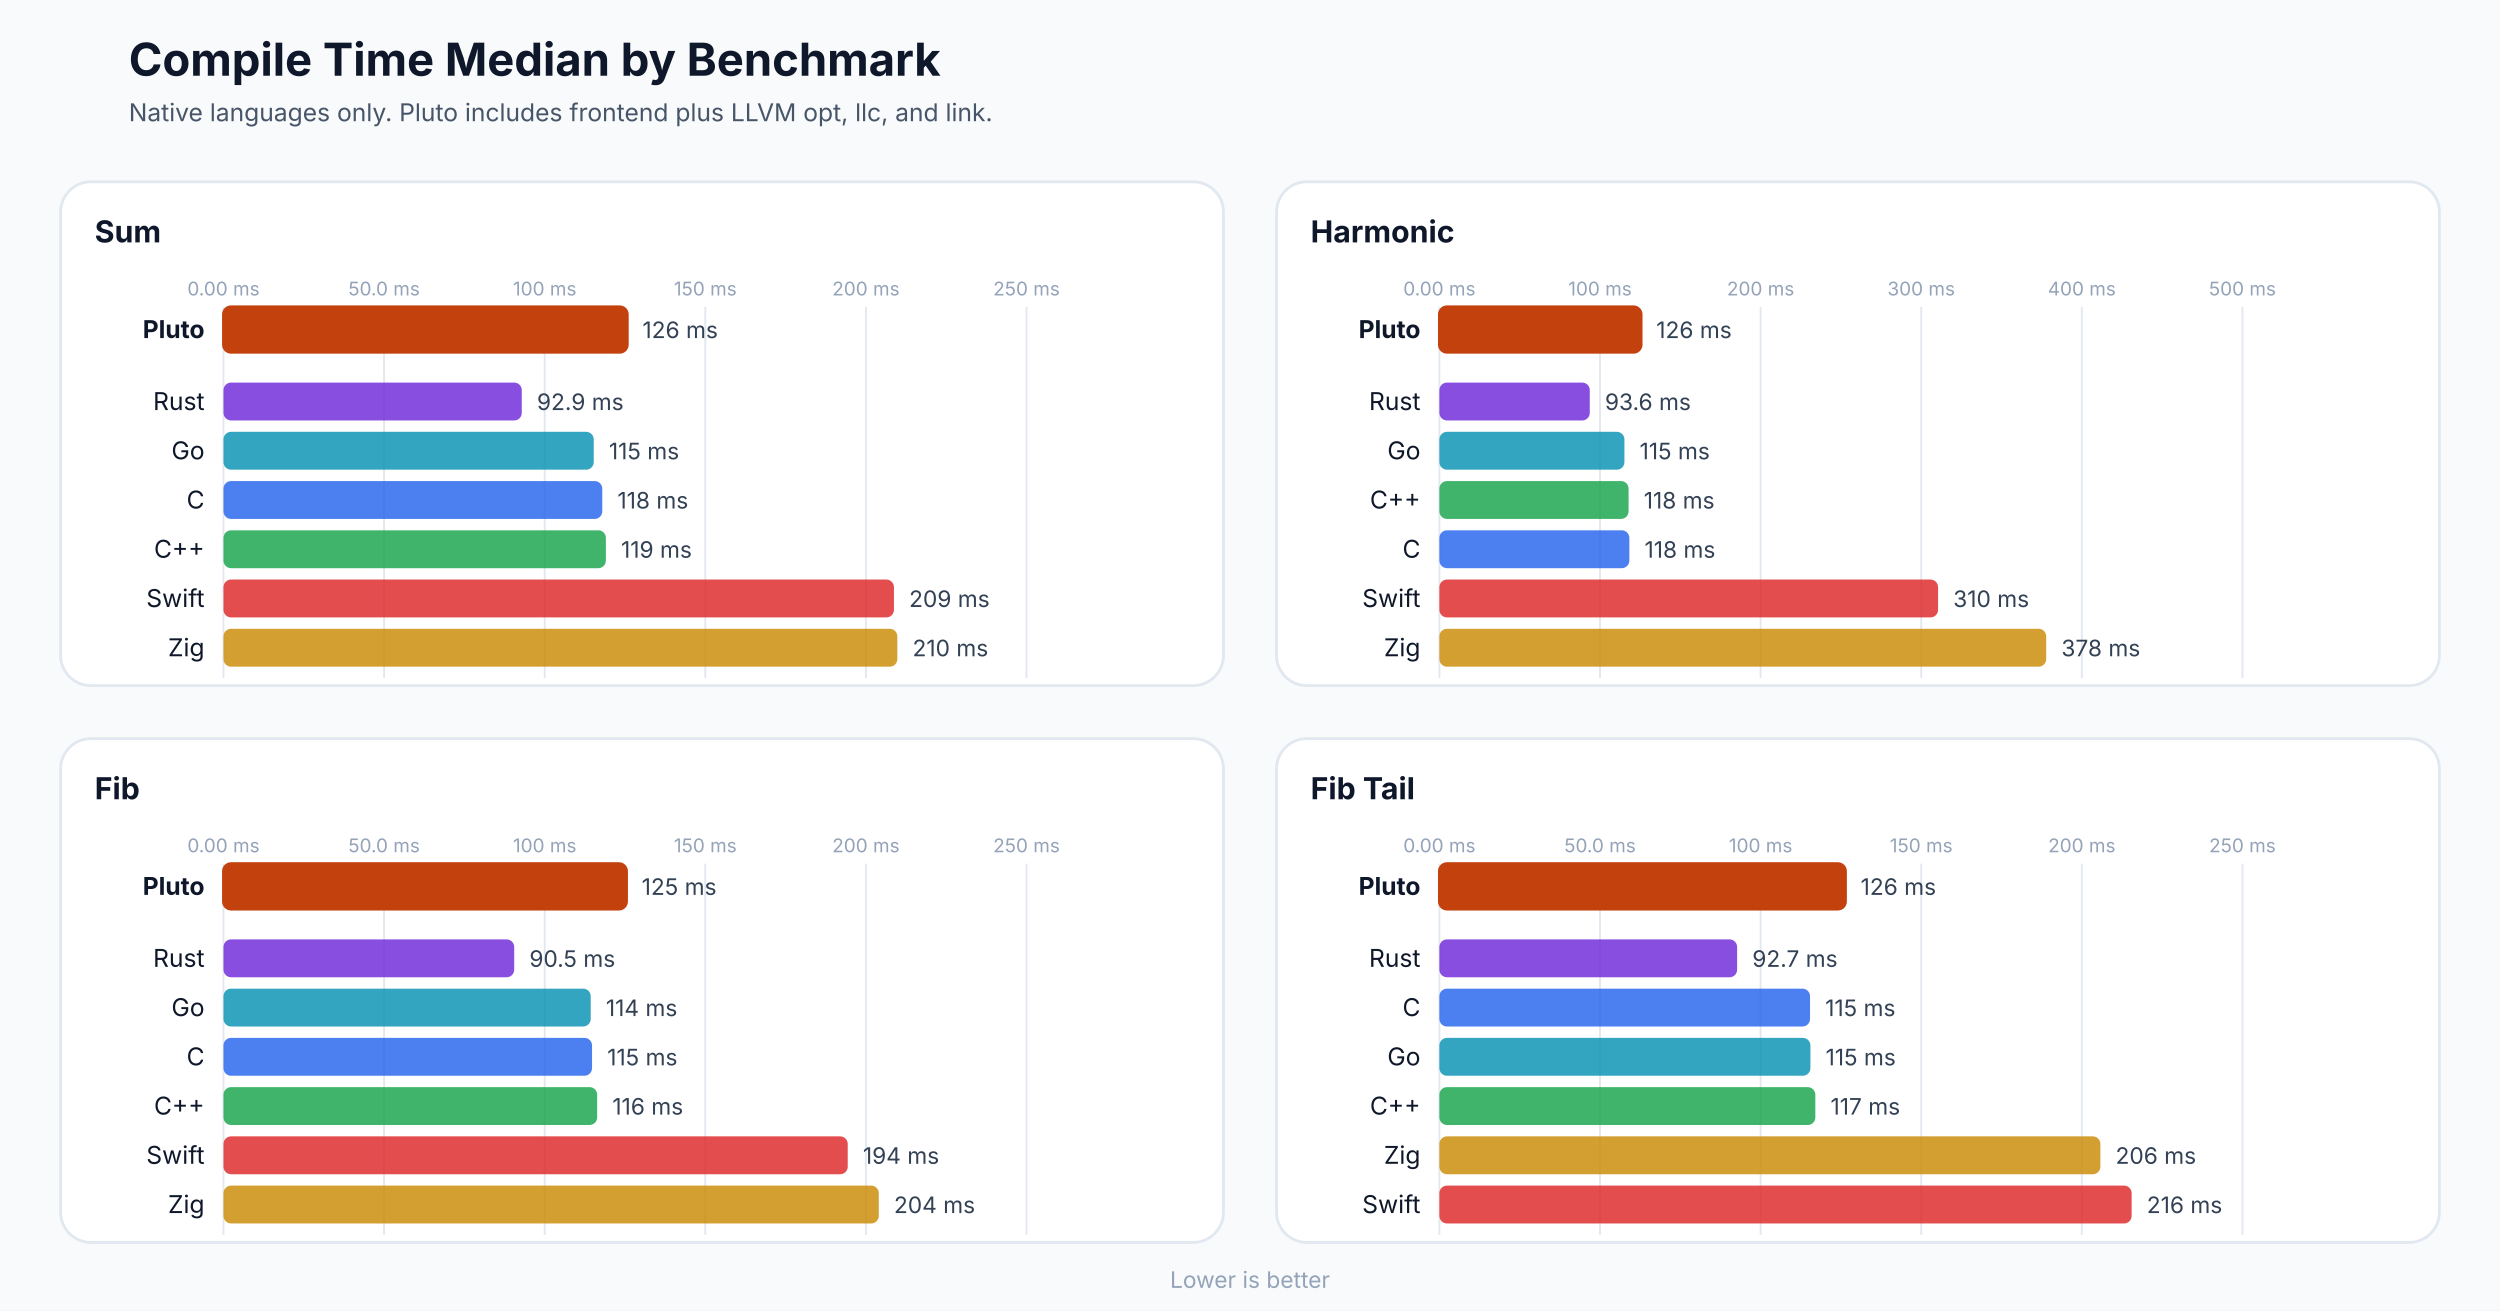
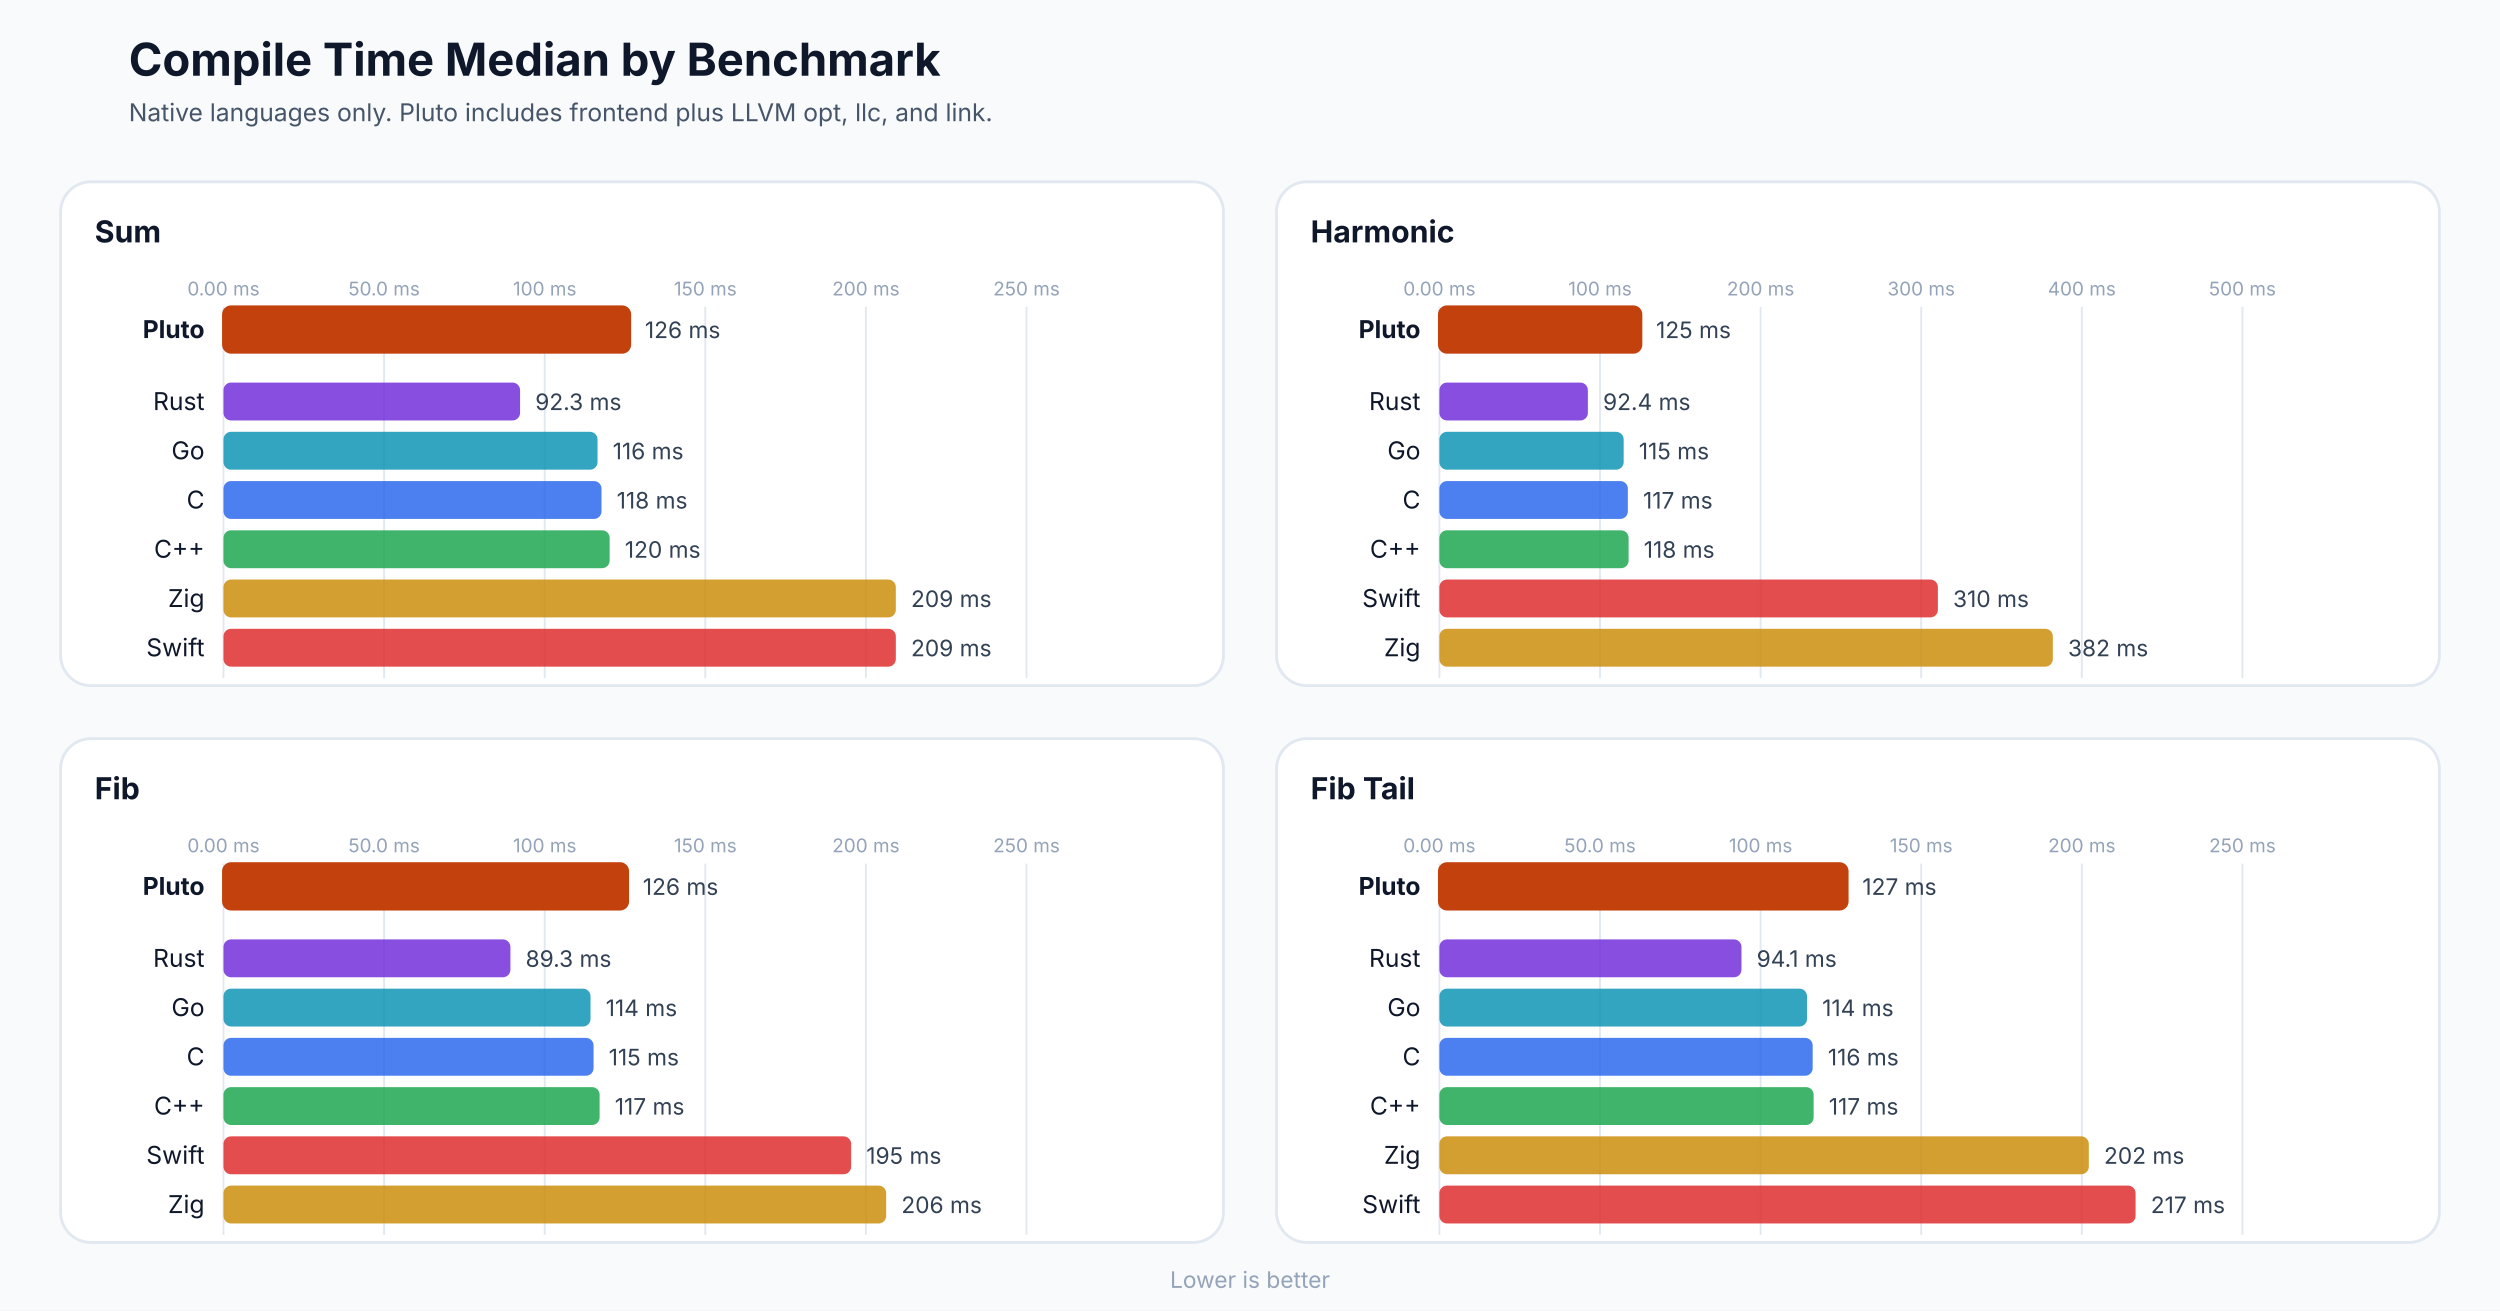
<svg xmlns="http://www.w3.org/2000/svg" width="1320" height="692" viewBox="0 0 1320 692" role="img" aria-labelledby="chart-title chart-desc">
  <rect width="1320" height="692" fill="#f8fafc" />
  <text x="68" y="40" fill="#0f172a" font-size="24" font-weight="700" font-family="ui-sans-serif, system-ui, -apple-system, BlinkMacSystemFont, sans-serif">Compile Time Median by Benchmark</text>
  <text x="68" y="64" fill="#475569" font-size="13" font-family="ui-sans-serif, system-ui, -apple-system, BlinkMacSystemFont, sans-serif">Native languages only. Pluto includes frontend plus LLVM opt, llc, and link.</text>
  <rect x="32" y="96" width="614" height="266" rx="16" fill="#ffffff" stroke="#e2e8f0" stroke-width="1.5" />
  <text x="50" y="128" fill="#0f172a" font-size="16" font-weight="700" font-family="ui-sans-serif, system-ui, -apple-system, BlinkMacSystemFont, sans-serif">Sum</text>
  <line x1="118.0" y1="162" x2="118.0" y2="358" stroke="#e2e8f0" stroke-width="1" />
  <text x="118.0" y="156" text-anchor="middle" fill="#94a3b8" font-size="10" font-family="ui-sans-serif, system-ui, -apple-system, BlinkMacSystemFont, sans-serif">0.00 ms</text>
  <line x1="202.8" y1="162" x2="202.8" y2="358" stroke="#e2e8f0" stroke-width="1" />
  <text x="202.8" y="156" text-anchor="middle" fill="#94a3b8" font-size="10" font-family="ui-sans-serif, system-ui, -apple-system, BlinkMacSystemFont, sans-serif">50.0 ms</text>
  <line x1="287.6" y1="162" x2="287.6" y2="358" stroke="#e2e8f0" stroke-width="1" />
  <text x="287.6" y="156" text-anchor="middle" fill="#94a3b8" font-size="10" font-family="ui-sans-serif, system-ui, -apple-system, BlinkMacSystemFont, sans-serif">100 ms</text>
  <line x1="372.4" y1="162" x2="372.4" y2="358" stroke="#e2e8f0" stroke-width="1" />
  <text x="372.4" y="156" text-anchor="middle" fill="#94a3b8" font-size="10" font-family="ui-sans-serif, system-ui, -apple-system, BlinkMacSystemFont, sans-serif">150 ms</text>
  <line x1="457.2" y1="162" x2="457.2" y2="358" stroke="#e2e8f0" stroke-width="1" />
  <text x="457.2" y="156" text-anchor="middle" fill="#94a3b8" font-size="10" font-family="ui-sans-serif, system-ui, -apple-system, BlinkMacSystemFont, sans-serif">200 ms</text>
  <line x1="542.0" y1="162" x2="542.0" y2="358" stroke="#e2e8f0" stroke-width="1" />
  <text x="542.0" y="156" text-anchor="middle" fill="#94a3b8" font-size="10" font-family="ui-sans-serif, system-ui, -apple-system, BlinkMacSystemFont, sans-serif">250 ms</text>
  <text x="108" y="178.5" text-anchor="end" fill="#0f172a" font-size="13" font-weight="700" font-family="ui-sans-serif, system-ui, -apple-system, BlinkMacSystemFont, sans-serif">Pluto</text>
-   <rect x="118" y="162" width="213.2" height="24" rx="4" fill="#c2410c" fill-opacity="1.0" stroke="#c2410c" stroke-width="1.5" />
-   <text x="339.2" y="178.5" text-anchor="start" fill="#334155" font-size="12" font-family="ui-sans-serif, system-ui, -apple-system, BlinkMacSystemFont, sans-serif">126 ms</text>
+   <rect x="118" y="162" width="214.5" height="24" rx="4" fill="#c2410c" fill-opacity="1.0" stroke="#c2410c" stroke-width="1.5" />
+   <text x="340.5" y="178.5" text-anchor="start" fill="#334155" font-size="12" font-family="ui-sans-serif, system-ui, -apple-system, BlinkMacSystemFont, sans-serif">126 ms</text>
  <text x="108" y="216.5" text-anchor="end" fill="#0f172a" font-size="13" font-weight="400" font-family="ui-sans-serif, system-ui, -apple-system, BlinkMacSystemFont, sans-serif">Rust</text>
-   <rect x="118" y="202" width="157.5" height="20" rx="4" fill="#6d28d9" fill-opacity="0.82" />
-   <text x="283.5" y="216.5" text-anchor="start" fill="#334155" font-size="12" font-family="ui-sans-serif, system-ui, -apple-system, BlinkMacSystemFont, sans-serif">92.9 ms</text>
+   <rect x="118" y="202" width="156.6" height="20" rx="4" fill="#6d28d9" fill-opacity="0.82" />
+   <text x="282.6" y="216.5" text-anchor="start" fill="#334155" font-size="12" font-family="ui-sans-serif, system-ui, -apple-system, BlinkMacSystemFont, sans-serif">92.3 ms</text>
  <text x="108" y="242.5" text-anchor="end" fill="#0f172a" font-size="13" font-weight="400" font-family="ui-sans-serif, system-ui, -apple-system, BlinkMacSystemFont, sans-serif">Go</text>
-   <rect x="118" y="228" width="195.5" height="20" rx="4" fill="#0891b2" fill-opacity="0.82" />
-   <text x="321.5" y="242.5" text-anchor="start" fill="#334155" font-size="12" font-family="ui-sans-serif, system-ui, -apple-system, BlinkMacSystemFont, sans-serif">115 ms</text>
+   <rect x="118" y="228" width="197.5" height="20" rx="4" fill="#0891b2" fill-opacity="0.82" />
+   <text x="323.5" y="242.5" text-anchor="start" fill="#334155" font-size="12" font-family="ui-sans-serif, system-ui, -apple-system, BlinkMacSystemFont, sans-serif">116 ms</text>
  <text x="108" y="268.5" text-anchor="end" fill="#0f172a" font-size="13" font-weight="400" font-family="ui-sans-serif, system-ui, -apple-system, BlinkMacSystemFont, sans-serif">C</text>
-   <rect x="118" y="254" width="200.0" height="20" rx="4" fill="#2563eb" fill-opacity="0.82" />
-   <text x="326.0" y="268.5" text-anchor="start" fill="#334155" font-size="12" font-family="ui-sans-serif, system-ui, -apple-system, BlinkMacSystemFont, sans-serif">118 ms</text>
+   <rect x="118" y="254" width="199.6" height="20" rx="4" fill="#2563eb" fill-opacity="0.82" />
+   <text x="325.6" y="268.5" text-anchor="start" fill="#334155" font-size="12" font-family="ui-sans-serif, system-ui, -apple-system, BlinkMacSystemFont, sans-serif">118 ms</text>
  <text x="108" y="294.5" text-anchor="end" fill="#0f172a" font-size="13" font-weight="400" font-family="ui-sans-serif, system-ui, -apple-system, BlinkMacSystemFont, sans-serif">C++</text>
-   <rect x="118" y="280" width="201.9" height="20" rx="4" fill="#16a34a" fill-opacity="0.82" />
-   <text x="327.9" y="294.5" text-anchor="start" fill="#334155" font-size="12" font-family="ui-sans-serif, system-ui, -apple-system, BlinkMacSystemFont, sans-serif">119 ms</text>
-   <text x="108" y="320.5" text-anchor="end" fill="#0f172a" font-size="13" font-weight="400" font-family="ui-sans-serif, system-ui, -apple-system, BlinkMacSystemFont, sans-serif">Swift</text>
-   <rect x="118" y="306" width="354.0" height="20" rx="4" fill="#dc2626" fill-opacity="0.82" />
-   <text x="480.0" y="320.5" text-anchor="start" fill="#334155" font-size="12" font-family="ui-sans-serif, system-ui, -apple-system, BlinkMacSystemFont, sans-serif">209 ms</text>
-   <text x="108" y="346.5" text-anchor="end" fill="#0f172a" font-size="13" font-weight="400" font-family="ui-sans-serif, system-ui, -apple-system, BlinkMacSystemFont, sans-serif">Zig</text>
-   <rect x="118" y="332" width="355.8" height="20" rx="4" fill="#ca8a04" fill-opacity="0.82" />
-   <text x="481.8" y="346.5" text-anchor="start" fill="#334155" font-size="12" font-family="ui-sans-serif, system-ui, -apple-system, BlinkMacSystemFont, sans-serif">210 ms</text>
+   <rect x="118" y="280" width="203.9" height="20" rx="4" fill="#16a34a" fill-opacity="0.82" />
+   <text x="329.9" y="294.5" text-anchor="start" fill="#334155" font-size="12" font-family="ui-sans-serif, system-ui, -apple-system, BlinkMacSystemFont, sans-serif">120 ms</text>
+   <text x="108" y="320.5" text-anchor="end" fill="#0f172a" font-size="13" font-weight="400" font-family="ui-sans-serif, system-ui, -apple-system, BlinkMacSystemFont, sans-serif">Zig</text>
+   <rect x="118" y="306" width="355.0" height="20" rx="4" fill="#ca8a04" fill-opacity="0.82" />
+   <text x="481.0" y="320.5" text-anchor="start" fill="#334155" font-size="12" font-family="ui-sans-serif, system-ui, -apple-system, BlinkMacSystemFont, sans-serif">209 ms</text>
+   <text x="108" y="346.5" text-anchor="end" fill="#0f172a" font-size="13" font-weight="400" font-family="ui-sans-serif, system-ui, -apple-system, BlinkMacSystemFont, sans-serif">Swift</text>
+   <rect x="118" y="332" width="355.0" height="20" rx="4" fill="#dc2626" fill-opacity="0.82" />
+   <text x="481.0" y="346.5" text-anchor="start" fill="#334155" font-size="12" font-family="ui-sans-serif, system-ui, -apple-system, BlinkMacSystemFont, sans-serif">209 ms</text>
  <rect x="674" y="96" width="614" height="266" rx="16" fill="#ffffff" stroke="#e2e8f0" stroke-width="1.5" />
  <text x="692" y="128" fill="#0f172a" font-size="16" font-weight="700" font-family="ui-sans-serif, system-ui, -apple-system, BlinkMacSystemFont, sans-serif">Harmonic</text>
  <line x1="760.0" y1="162" x2="760.0" y2="358" stroke="#e2e8f0" stroke-width="1" />
  <text x="760.0" y="156" text-anchor="middle" fill="#94a3b8" font-size="10" font-family="ui-sans-serif, system-ui, -apple-system, BlinkMacSystemFont, sans-serif">0.00 ms</text>
  <line x1="844.8" y1="162" x2="844.8" y2="358" stroke="#e2e8f0" stroke-width="1" />
  <text x="844.8" y="156" text-anchor="middle" fill="#94a3b8" font-size="10" font-family="ui-sans-serif, system-ui, -apple-system, BlinkMacSystemFont, sans-serif">100 ms</text>
  <line x1="929.6" y1="162" x2="929.6" y2="358" stroke="#e2e8f0" stroke-width="1" />
  <text x="929.6" y="156" text-anchor="middle" fill="#94a3b8" font-size="10" font-family="ui-sans-serif, system-ui, -apple-system, BlinkMacSystemFont, sans-serif">200 ms</text>
  <line x1="1014.4" y1="162" x2="1014.4" y2="358" stroke="#e2e8f0" stroke-width="1" />
  <text x="1014.4" y="156" text-anchor="middle" fill="#94a3b8" font-size="10" font-family="ui-sans-serif, system-ui, -apple-system, BlinkMacSystemFont, sans-serif">300 ms</text>
  <line x1="1099.2" y1="162" x2="1099.2" y2="358" stroke="#e2e8f0" stroke-width="1" />
  <text x="1099.2" y="156" text-anchor="middle" fill="#94a3b8" font-size="10" font-family="ui-sans-serif, system-ui, -apple-system, BlinkMacSystemFont, sans-serif">400 ms</text>
  <line x1="1184.0" y1="162" x2="1184.0" y2="358" stroke="#e2e8f0" stroke-width="1" />
  <text x="1184.0" y="156" text-anchor="middle" fill="#94a3b8" font-size="10" font-family="ui-sans-serif, system-ui, -apple-system, BlinkMacSystemFont, sans-serif">500 ms</text>
  <text x="750" y="178.5" text-anchor="end" fill="#0f172a" font-size="13" font-weight="700" font-family="ui-sans-serif, system-ui, -apple-system, BlinkMacSystemFont, sans-serif">Pluto</text>
-   <rect x="760" y="162" width="106.5" height="24" rx="4" fill="#c2410c" fill-opacity="1.0" stroke="#c2410c" stroke-width="1.5" />
-   <text x="874.5" y="178.5" text-anchor="start" fill="#334155" font-size="12" font-family="ui-sans-serif, system-ui, -apple-system, BlinkMacSystemFont, sans-serif">126 ms</text>
+   <rect x="760" y="162" width="106.4" height="24" rx="4" fill="#c2410c" fill-opacity="1.0" stroke="#c2410c" stroke-width="1.5" />
+   <text x="874.4" y="178.5" text-anchor="start" fill="#334155" font-size="12" font-family="ui-sans-serif, system-ui, -apple-system, BlinkMacSystemFont, sans-serif">125 ms</text>
  <text x="750" y="216.5" text-anchor="end" fill="#0f172a" font-size="13" font-weight="400" font-family="ui-sans-serif, system-ui, -apple-system, BlinkMacSystemFont, sans-serif">Rust</text>
-   <rect x="760" y="202" width="79.4" height="20" rx="4" fill="#6d28d9" fill-opacity="0.82" />
-   <text x="847.4" y="216.5" text-anchor="start" fill="#334155" font-size="12" font-family="ui-sans-serif, system-ui, -apple-system, BlinkMacSystemFont, sans-serif">93.6 ms</text>
+   <rect x="760" y="202" width="78.4" height="20" rx="4" fill="#6d28d9" fill-opacity="0.82" />
+   <text x="846.4" y="216.5" text-anchor="start" fill="#334155" font-size="12" font-family="ui-sans-serif, system-ui, -apple-system, BlinkMacSystemFont, sans-serif">92.4 ms</text>
  <text x="750" y="242.5" text-anchor="end" fill="#0f172a" font-size="13" font-weight="400" font-family="ui-sans-serif, system-ui, -apple-system, BlinkMacSystemFont, sans-serif">Go</text>
-   <rect x="760" y="228" width="97.7" height="20" rx="4" fill="#0891b2" fill-opacity="0.82" />
-   <text x="865.7" y="242.5" text-anchor="start" fill="#334155" font-size="12" font-family="ui-sans-serif, system-ui, -apple-system, BlinkMacSystemFont, sans-serif">115 ms</text>
-   <text x="750" y="268.5" text-anchor="end" fill="#0f172a" font-size="13" font-weight="400" font-family="ui-sans-serif, system-ui, -apple-system, BlinkMacSystemFont, sans-serif">C++</text>
-   <rect x="760" y="254" width="99.9" height="20" rx="4" fill="#16a34a" fill-opacity="0.82" />
-   <text x="867.9" y="268.5" text-anchor="start" fill="#334155" font-size="12" font-family="ui-sans-serif, system-ui, -apple-system, BlinkMacSystemFont, sans-serif">118 ms</text>
-   <text x="750" y="294.5" text-anchor="end" fill="#0f172a" font-size="13" font-weight="400" font-family="ui-sans-serif, system-ui, -apple-system, BlinkMacSystemFont, sans-serif">C</text>
-   <rect x="760" y="280" width="100.3" height="20" rx="4" fill="#2563eb" fill-opacity="0.82" />
-   <text x="868.3" y="294.5" text-anchor="start" fill="#334155" font-size="12" font-family="ui-sans-serif, system-ui, -apple-system, BlinkMacSystemFont, sans-serif">118 ms</text>
+   <rect x="760" y="228" width="97.3" height="20" rx="4" fill="#0891b2" fill-opacity="0.82" />
+   <text x="865.3" y="242.5" text-anchor="start" fill="#334155" font-size="12" font-family="ui-sans-serif, system-ui, -apple-system, BlinkMacSystemFont, sans-serif">115 ms</text>
+   <text x="750" y="268.5" text-anchor="end" fill="#0f172a" font-size="13" font-weight="400" font-family="ui-sans-serif, system-ui, -apple-system, BlinkMacSystemFont, sans-serif">C</text>
+   <rect x="760" y="254" width="99.5" height="20" rx="4" fill="#2563eb" fill-opacity="0.82" />
+   <text x="867.5" y="268.5" text-anchor="start" fill="#334155" font-size="12" font-family="ui-sans-serif, system-ui, -apple-system, BlinkMacSystemFont, sans-serif">117 ms</text>
+   <text x="750" y="294.5" text-anchor="end" fill="#0f172a" font-size="13" font-weight="400" font-family="ui-sans-serif, system-ui, -apple-system, BlinkMacSystemFont, sans-serif">C++</text>
+   <rect x="760" y="280" width="99.9" height="20" rx="4" fill="#16a34a" fill-opacity="0.82" />
+   <text x="867.9" y="294.5" text-anchor="start" fill="#334155" font-size="12" font-family="ui-sans-serif, system-ui, -apple-system, BlinkMacSystemFont, sans-serif">118 ms</text>
  <text x="750" y="320.5" text-anchor="end" fill="#0f172a" font-size="13" font-weight="400" font-family="ui-sans-serif, system-ui, -apple-system, BlinkMacSystemFont, sans-serif">Swift</text>
-   <rect x="760" y="306" width="263.3" height="20" rx="4" fill="#dc2626" fill-opacity="0.82" />
-   <text x="1031.3" y="320.5" text-anchor="start" fill="#334155" font-size="12" font-family="ui-sans-serif, system-ui, -apple-system, BlinkMacSystemFont, sans-serif">310 ms</text>
+   <rect x="760" y="306" width="263.2" height="20" rx="4" fill="#dc2626" fill-opacity="0.82" />
+   <text x="1031.2" y="320.5" text-anchor="start" fill="#334155" font-size="12" font-family="ui-sans-serif, system-ui, -apple-system, BlinkMacSystemFont, sans-serif">310 ms</text>
  <text x="750" y="346.5" text-anchor="end" fill="#0f172a" font-size="13" font-weight="400" font-family="ui-sans-serif, system-ui, -apple-system, BlinkMacSystemFont, sans-serif">Zig</text>
-   <rect x="760" y="332" width="320.4" height="20" rx="4" fill="#ca8a04" fill-opacity="0.82" />
-   <text x="1088.4" y="346.5" text-anchor="start" fill="#334155" font-size="12" font-family="ui-sans-serif, system-ui, -apple-system, BlinkMacSystemFont, sans-serif">378 ms</text>
+   <rect x="760" y="332" width="323.9" height="20" rx="4" fill="#ca8a04" fill-opacity="0.82" />
+   <text x="1091.9" y="346.5" text-anchor="start" fill="#334155" font-size="12" font-family="ui-sans-serif, system-ui, -apple-system, BlinkMacSystemFont, sans-serif">382 ms</text>
  <rect x="32" y="390" width="614" height="266" rx="16" fill="#ffffff" stroke="#e2e8f0" stroke-width="1.5" />
  <text x="50" y="422" fill="#0f172a" font-size="16" font-weight="700" font-family="ui-sans-serif, system-ui, -apple-system, BlinkMacSystemFont, sans-serif">Fib</text>
  <line x1="118.0" y1="456" x2="118.0" y2="652" stroke="#e2e8f0" stroke-width="1" />
  <text x="118.0" y="450" text-anchor="middle" fill="#94a3b8" font-size="10" font-family="ui-sans-serif, system-ui, -apple-system, BlinkMacSystemFont, sans-serif">0.00 ms</text>
  <line x1="202.8" y1="456" x2="202.8" y2="652" stroke="#e2e8f0" stroke-width="1" />
  <text x="202.8" y="450" text-anchor="middle" fill="#94a3b8" font-size="10" font-family="ui-sans-serif, system-ui, -apple-system, BlinkMacSystemFont, sans-serif">50.0 ms</text>
  <line x1="287.6" y1="456" x2="287.6" y2="652" stroke="#e2e8f0" stroke-width="1" />
  <text x="287.6" y="450" text-anchor="middle" fill="#94a3b8" font-size="10" font-family="ui-sans-serif, system-ui, -apple-system, BlinkMacSystemFont, sans-serif">100 ms</text>
  <line x1="372.4" y1="456" x2="372.4" y2="652" stroke="#e2e8f0" stroke-width="1" />
  <text x="372.4" y="450" text-anchor="middle" fill="#94a3b8" font-size="10" font-family="ui-sans-serif, system-ui, -apple-system, BlinkMacSystemFont, sans-serif">150 ms</text>
  <line x1="457.2" y1="456" x2="457.2" y2="652" stroke="#e2e8f0" stroke-width="1" />
  <text x="457.2" y="450" text-anchor="middle" fill="#94a3b8" font-size="10" font-family="ui-sans-serif, system-ui, -apple-system, BlinkMacSystemFont, sans-serif">200 ms</text>
  <line x1="542.0" y1="456" x2="542.0" y2="652" stroke="#e2e8f0" stroke-width="1" />
  <text x="542.0" y="450" text-anchor="middle" fill="#94a3b8" font-size="10" font-family="ui-sans-serif, system-ui, -apple-system, BlinkMacSystemFont, sans-serif">250 ms</text>
  <text x="108" y="472.5" text-anchor="end" fill="#0f172a" font-size="13" font-weight="700" font-family="ui-sans-serif, system-ui, -apple-system, BlinkMacSystemFont, sans-serif">Pluto</text>
-   <rect x="118" y="456" width="212.8" height="24" rx="4" fill="#c2410c" fill-opacity="1.0" stroke="#c2410c" stroke-width="1.5" />
-   <text x="338.8" y="472.5" text-anchor="start" fill="#334155" font-size="12" font-family="ui-sans-serif, system-ui, -apple-system, BlinkMacSystemFont, sans-serif">125 ms</text>
+   <rect x="118" y="456" width="213.4" height="24" rx="4" fill="#c2410c" fill-opacity="1.0" stroke="#c2410c" stroke-width="1.5" />
+   <text x="339.4" y="472.5" text-anchor="start" fill="#334155" font-size="12" font-family="ui-sans-serif, system-ui, -apple-system, BlinkMacSystemFont, sans-serif">126 ms</text>
  <text x="108" y="510.5" text-anchor="end" fill="#0f172a" font-size="13" font-weight="400" font-family="ui-sans-serif, system-ui, -apple-system, BlinkMacSystemFont, sans-serif">Rust</text>
-   <rect x="118" y="496" width="153.5" height="20" rx="4" fill="#6d28d9" fill-opacity="0.82" />
-   <text x="279.5" y="510.5" text-anchor="start" fill="#334155" font-size="12" font-family="ui-sans-serif, system-ui, -apple-system, BlinkMacSystemFont, sans-serif">90.5 ms</text>
+   <rect x="118" y="496" width="151.5" height="20" rx="4" fill="#6d28d9" fill-opacity="0.82" />
+   <text x="277.5" y="510.5" text-anchor="start" fill="#334155" font-size="12" font-family="ui-sans-serif, system-ui, -apple-system, BlinkMacSystemFont, sans-serif">89.3 ms</text>
  <text x="108" y="536.5" text-anchor="end" fill="#0f172a" font-size="13" font-weight="400" font-family="ui-sans-serif, system-ui, -apple-system, BlinkMacSystemFont, sans-serif">Go</text>
-   <rect x="118" y="522" width="193.9" height="20" rx="4" fill="#0891b2" fill-opacity="0.82" />
-   <text x="319.9" y="536.5" text-anchor="start" fill="#334155" font-size="12" font-family="ui-sans-serif, system-ui, -apple-system, BlinkMacSystemFont, sans-serif">114 ms</text>
+   <rect x="118" y="522" width="193.8" height="20" rx="4" fill="#0891b2" fill-opacity="0.82" />
+   <text x="319.8" y="536.5" text-anchor="start" fill="#334155" font-size="12" font-family="ui-sans-serif, system-ui, -apple-system, BlinkMacSystemFont, sans-serif">114 ms</text>
  <text x="108" y="562.5" text-anchor="end" fill="#0f172a" font-size="13" font-weight="400" font-family="ui-sans-serif, system-ui, -apple-system, BlinkMacSystemFont, sans-serif">C</text>
-   <rect x="118" y="548" width="194.6" height="20" rx="4" fill="#2563eb" fill-opacity="0.82" />
-   <text x="320.6" y="562.5" text-anchor="start" fill="#334155" font-size="12" font-family="ui-sans-serif, system-ui, -apple-system, BlinkMacSystemFont, sans-serif">115 ms</text>
+   <rect x="118" y="548" width="195.4" height="20" rx="4" fill="#2563eb" fill-opacity="0.82" />
+   <text x="321.4" y="562.5" text-anchor="start" fill="#334155" font-size="12" font-family="ui-sans-serif, system-ui, -apple-system, BlinkMacSystemFont, sans-serif">115 ms</text>
  <text x="108" y="588.5" text-anchor="end" fill="#0f172a" font-size="13" font-weight="400" font-family="ui-sans-serif, system-ui, -apple-system, BlinkMacSystemFont, sans-serif">C++</text>
-   <rect x="118" y="574" width="197.3" height="20" rx="4" fill="#16a34a" fill-opacity="0.82" />
-   <text x="323.3" y="588.5" text-anchor="start" fill="#334155" font-size="12" font-family="ui-sans-serif, system-ui, -apple-system, BlinkMacSystemFont, sans-serif">116 ms</text>
+   <rect x="118" y="574" width="198.6" height="20" rx="4" fill="#16a34a" fill-opacity="0.82" />
+   <text x="324.6" y="588.5" text-anchor="start" fill="#334155" font-size="12" font-family="ui-sans-serif, system-ui, -apple-system, BlinkMacSystemFont, sans-serif">117 ms</text>
  <text x="108" y="614.5" text-anchor="end" fill="#0f172a" font-size="13" font-weight="400" font-family="ui-sans-serif, system-ui, -apple-system, BlinkMacSystemFont, sans-serif">Swift</text>
-   <rect x="118" y="600" width="329.6" height="20" rx="4" fill="#dc2626" fill-opacity="0.82" />
-   <text x="455.6" y="614.5" text-anchor="start" fill="#334155" font-size="12" font-family="ui-sans-serif, system-ui, -apple-system, BlinkMacSystemFont, sans-serif">194 ms</text>
+   <rect x="118" y="600" width="331.4" height="20" rx="4" fill="#dc2626" fill-opacity="0.82" />
+   <text x="457.4" y="614.5" text-anchor="start" fill="#334155" font-size="12" font-family="ui-sans-serif, system-ui, -apple-system, BlinkMacSystemFont, sans-serif">195 ms</text>
  <text x="108" y="640.5" text-anchor="end" fill="#0f172a" font-size="13" font-weight="400" font-family="ui-sans-serif, system-ui, -apple-system, BlinkMacSystemFont, sans-serif">Zig</text>
-   <rect x="118" y="626" width="346.0" height="20" rx="4" fill="#ca8a04" fill-opacity="0.82" />
-   <text x="472.0" y="640.5" text-anchor="start" fill="#334155" font-size="12" font-family="ui-sans-serif, system-ui, -apple-system, BlinkMacSystemFont, sans-serif">204 ms</text>
+   <rect x="118" y="626" width="349.9" height="20" rx="4" fill="#ca8a04" fill-opacity="0.82" />
+   <text x="475.9" y="640.5" text-anchor="start" fill="#334155" font-size="12" font-family="ui-sans-serif, system-ui, -apple-system, BlinkMacSystemFont, sans-serif">206 ms</text>
  <rect x="674" y="390" width="614" height="266" rx="16" fill="#ffffff" stroke="#e2e8f0" stroke-width="1.5" />
  <text x="692" y="422" fill="#0f172a" font-size="16" font-weight="700" font-family="ui-sans-serif, system-ui, -apple-system, BlinkMacSystemFont, sans-serif">Fib Tail</text>
  <line x1="760.0" y1="456" x2="760.0" y2="652" stroke="#e2e8f0" stroke-width="1" />
  <text x="760.0" y="450" text-anchor="middle" fill="#94a3b8" font-size="10" font-family="ui-sans-serif, system-ui, -apple-system, BlinkMacSystemFont, sans-serif">0.00 ms</text>
  <line x1="844.8" y1="456" x2="844.8" y2="652" stroke="#e2e8f0" stroke-width="1" />
  <text x="844.8" y="450" text-anchor="middle" fill="#94a3b8" font-size="10" font-family="ui-sans-serif, system-ui, -apple-system, BlinkMacSystemFont, sans-serif">50.0 ms</text>
  <line x1="929.6" y1="456" x2="929.6" y2="652" stroke="#e2e8f0" stroke-width="1" />
  <text x="929.6" y="450" text-anchor="middle" fill="#94a3b8" font-size="10" font-family="ui-sans-serif, system-ui, -apple-system, BlinkMacSystemFont, sans-serif">100 ms</text>
  <line x1="1014.4" y1="456" x2="1014.4" y2="652" stroke="#e2e8f0" stroke-width="1" />
  <text x="1014.4" y="450" text-anchor="middle" fill="#94a3b8" font-size="10" font-family="ui-sans-serif, system-ui, -apple-system, BlinkMacSystemFont, sans-serif">150 ms</text>
  <line x1="1099.2" y1="456" x2="1099.2" y2="652" stroke="#e2e8f0" stroke-width="1" />
  <text x="1099.2" y="450" text-anchor="middle" fill="#94a3b8" font-size="10" font-family="ui-sans-serif, system-ui, -apple-system, BlinkMacSystemFont, sans-serif">200 ms</text>
  <line x1="1184.0" y1="456" x2="1184.0" y2="652" stroke="#e2e8f0" stroke-width="1" />
  <text x="1184.0" y="450" text-anchor="middle" fill="#94a3b8" font-size="10" font-family="ui-sans-serif, system-ui, -apple-system, BlinkMacSystemFont, sans-serif">250 ms</text>
  <text x="750" y="472.5" text-anchor="end" fill="#0f172a" font-size="13" font-weight="700" font-family="ui-sans-serif, system-ui, -apple-system, BlinkMacSystemFont, sans-serif">Pluto</text>
-   <rect x="760" y="456" width="214.4" height="24" rx="4" fill="#c2410c" fill-opacity="1.0" stroke="#c2410c" stroke-width="1.5" />
-   <text x="982.4" y="472.5" text-anchor="start" fill="#334155" font-size="12" font-family="ui-sans-serif, system-ui, -apple-system, BlinkMacSystemFont, sans-serif">126 ms</text>
+   <rect x="760" y="456" width="215.3" height="24" rx="4" fill="#c2410c" fill-opacity="1.0" stroke="#c2410c" stroke-width="1.5" />
+   <text x="983.3" y="472.5" text-anchor="start" fill="#334155" font-size="12" font-family="ui-sans-serif, system-ui, -apple-system, BlinkMacSystemFont, sans-serif">127 ms</text>
  <text x="750" y="510.5" text-anchor="end" fill="#0f172a" font-size="13" font-weight="400" font-family="ui-sans-serif, system-ui, -apple-system, BlinkMacSystemFont, sans-serif">Rust</text>
-   <rect x="760" y="496" width="157.2" height="20" rx="4" fill="#6d28d9" fill-opacity="0.82" />
-   <text x="925.2" y="510.5" text-anchor="start" fill="#334155" font-size="12" font-family="ui-sans-serif, system-ui, -apple-system, BlinkMacSystemFont, sans-serif">92.7 ms</text>
-   <text x="750" y="536.5" text-anchor="end" fill="#0f172a" font-size="13" font-weight="400" font-family="ui-sans-serif, system-ui, -apple-system, BlinkMacSystemFont, sans-serif">C</text>
-   <rect x="760" y="522" width="195.7" height="20" rx="4" fill="#2563eb" fill-opacity="0.82" />
-   <text x="963.7" y="536.5" text-anchor="start" fill="#334155" font-size="12" font-family="ui-sans-serif, system-ui, -apple-system, BlinkMacSystemFont, sans-serif">115 ms</text>
-   <text x="750" y="562.5" text-anchor="end" fill="#0f172a" font-size="13" font-weight="400" font-family="ui-sans-serif, system-ui, -apple-system, BlinkMacSystemFont, sans-serif">Go</text>
-   <rect x="760" y="548" width="195.9" height="20" rx="4" fill="#0891b2" fill-opacity="0.82" />
-   <text x="963.9" y="562.5" text-anchor="start" fill="#334155" font-size="12" font-family="ui-sans-serif, system-ui, -apple-system, BlinkMacSystemFont, sans-serif">115 ms</text>
+   <rect x="760" y="496" width="159.5" height="20" rx="4" fill="#6d28d9" fill-opacity="0.82" />
+   <text x="927.5" y="510.5" text-anchor="start" fill="#334155" font-size="12" font-family="ui-sans-serif, system-ui, -apple-system, BlinkMacSystemFont, sans-serif">94.1 ms</text>
+   <text x="750" y="536.5" text-anchor="end" fill="#0f172a" font-size="13" font-weight="400" font-family="ui-sans-serif, system-ui, -apple-system, BlinkMacSystemFont, sans-serif">Go</text>
+   <rect x="760" y="522" width="194.1" height="20" rx="4" fill="#0891b2" fill-opacity="0.82" />
+   <text x="962.1" y="536.5" text-anchor="start" fill="#334155" font-size="12" font-family="ui-sans-serif, system-ui, -apple-system, BlinkMacSystemFont, sans-serif">114 ms</text>
+   <text x="750" y="562.5" text-anchor="end" fill="#0f172a" font-size="13" font-weight="400" font-family="ui-sans-serif, system-ui, -apple-system, BlinkMacSystemFont, sans-serif">C</text>
+   <rect x="760" y="548" width="197.1" height="20" rx="4" fill="#2563eb" fill-opacity="0.82" />
+   <text x="965.1" y="562.5" text-anchor="start" fill="#334155" font-size="12" font-family="ui-sans-serif, system-ui, -apple-system, BlinkMacSystemFont, sans-serif">116 ms</text>
  <text x="750" y="588.5" text-anchor="end" fill="#0f172a" font-size="13" font-weight="400" font-family="ui-sans-serif, system-ui, -apple-system, BlinkMacSystemFont, sans-serif">C++</text>
-   <rect x="760" y="574" width="198.5" height="20" rx="4" fill="#16a34a" fill-opacity="0.82" />
-   <text x="966.5" y="588.5" text-anchor="start" fill="#334155" font-size="12" font-family="ui-sans-serif, system-ui, -apple-system, BlinkMacSystemFont, sans-serif">117 ms</text>
+   <rect x="760" y="574" width="197.6" height="20" rx="4" fill="#16a34a" fill-opacity="0.82" />
+   <text x="965.6" y="588.5" text-anchor="start" fill="#334155" font-size="12" font-family="ui-sans-serif, system-ui, -apple-system, BlinkMacSystemFont, sans-serif">117 ms</text>
  <text x="750" y="614.5" text-anchor="end" fill="#0f172a" font-size="13" font-weight="400" font-family="ui-sans-serif, system-ui, -apple-system, BlinkMacSystemFont, sans-serif">Zig</text>
-   <rect x="760" y="600" width="349.0" height="20" rx="4" fill="#ca8a04" fill-opacity="0.82" />
-   <text x="1117.0" y="614.5" text-anchor="start" fill="#334155" font-size="12" font-family="ui-sans-serif, system-ui, -apple-system, BlinkMacSystemFont, sans-serif">206 ms</text>
+   <rect x="760" y="600" width="342.9" height="20" rx="4" fill="#ca8a04" fill-opacity="0.82" />
+   <text x="1110.9" y="614.5" text-anchor="start" fill="#334155" font-size="12" font-family="ui-sans-serif, system-ui, -apple-system, BlinkMacSystemFont, sans-serif">202 ms</text>
  <text x="750" y="640.5" text-anchor="end" fill="#0f172a" font-size="13" font-weight="400" font-family="ui-sans-serif, system-ui, -apple-system, BlinkMacSystemFont, sans-serif">Swift</text>
-   <rect x="760" y="626" width="365.5" height="20" rx="4" fill="#dc2626" fill-opacity="0.82" />
-   <text x="1133.5" y="640.5" text-anchor="start" fill="#334155" font-size="12" font-family="ui-sans-serif, system-ui, -apple-system, BlinkMacSystemFont, sans-serif">216 ms</text>
+   <rect x="760" y="626" width="367.6" height="20" rx="4" fill="#dc2626" fill-opacity="0.82" />
+   <text x="1135.6" y="640.5" text-anchor="start" fill="#334155" font-size="12" font-family="ui-sans-serif, system-ui, -apple-system, BlinkMacSystemFont, sans-serif">217 ms</text>
  <text x="660.0" y="680" text-anchor="middle" fill="#94a3b8" font-size="12" font-family="ui-sans-serif, system-ui, -apple-system, BlinkMacSystemFont, sans-serif">Lower is better</text>
</svg>
